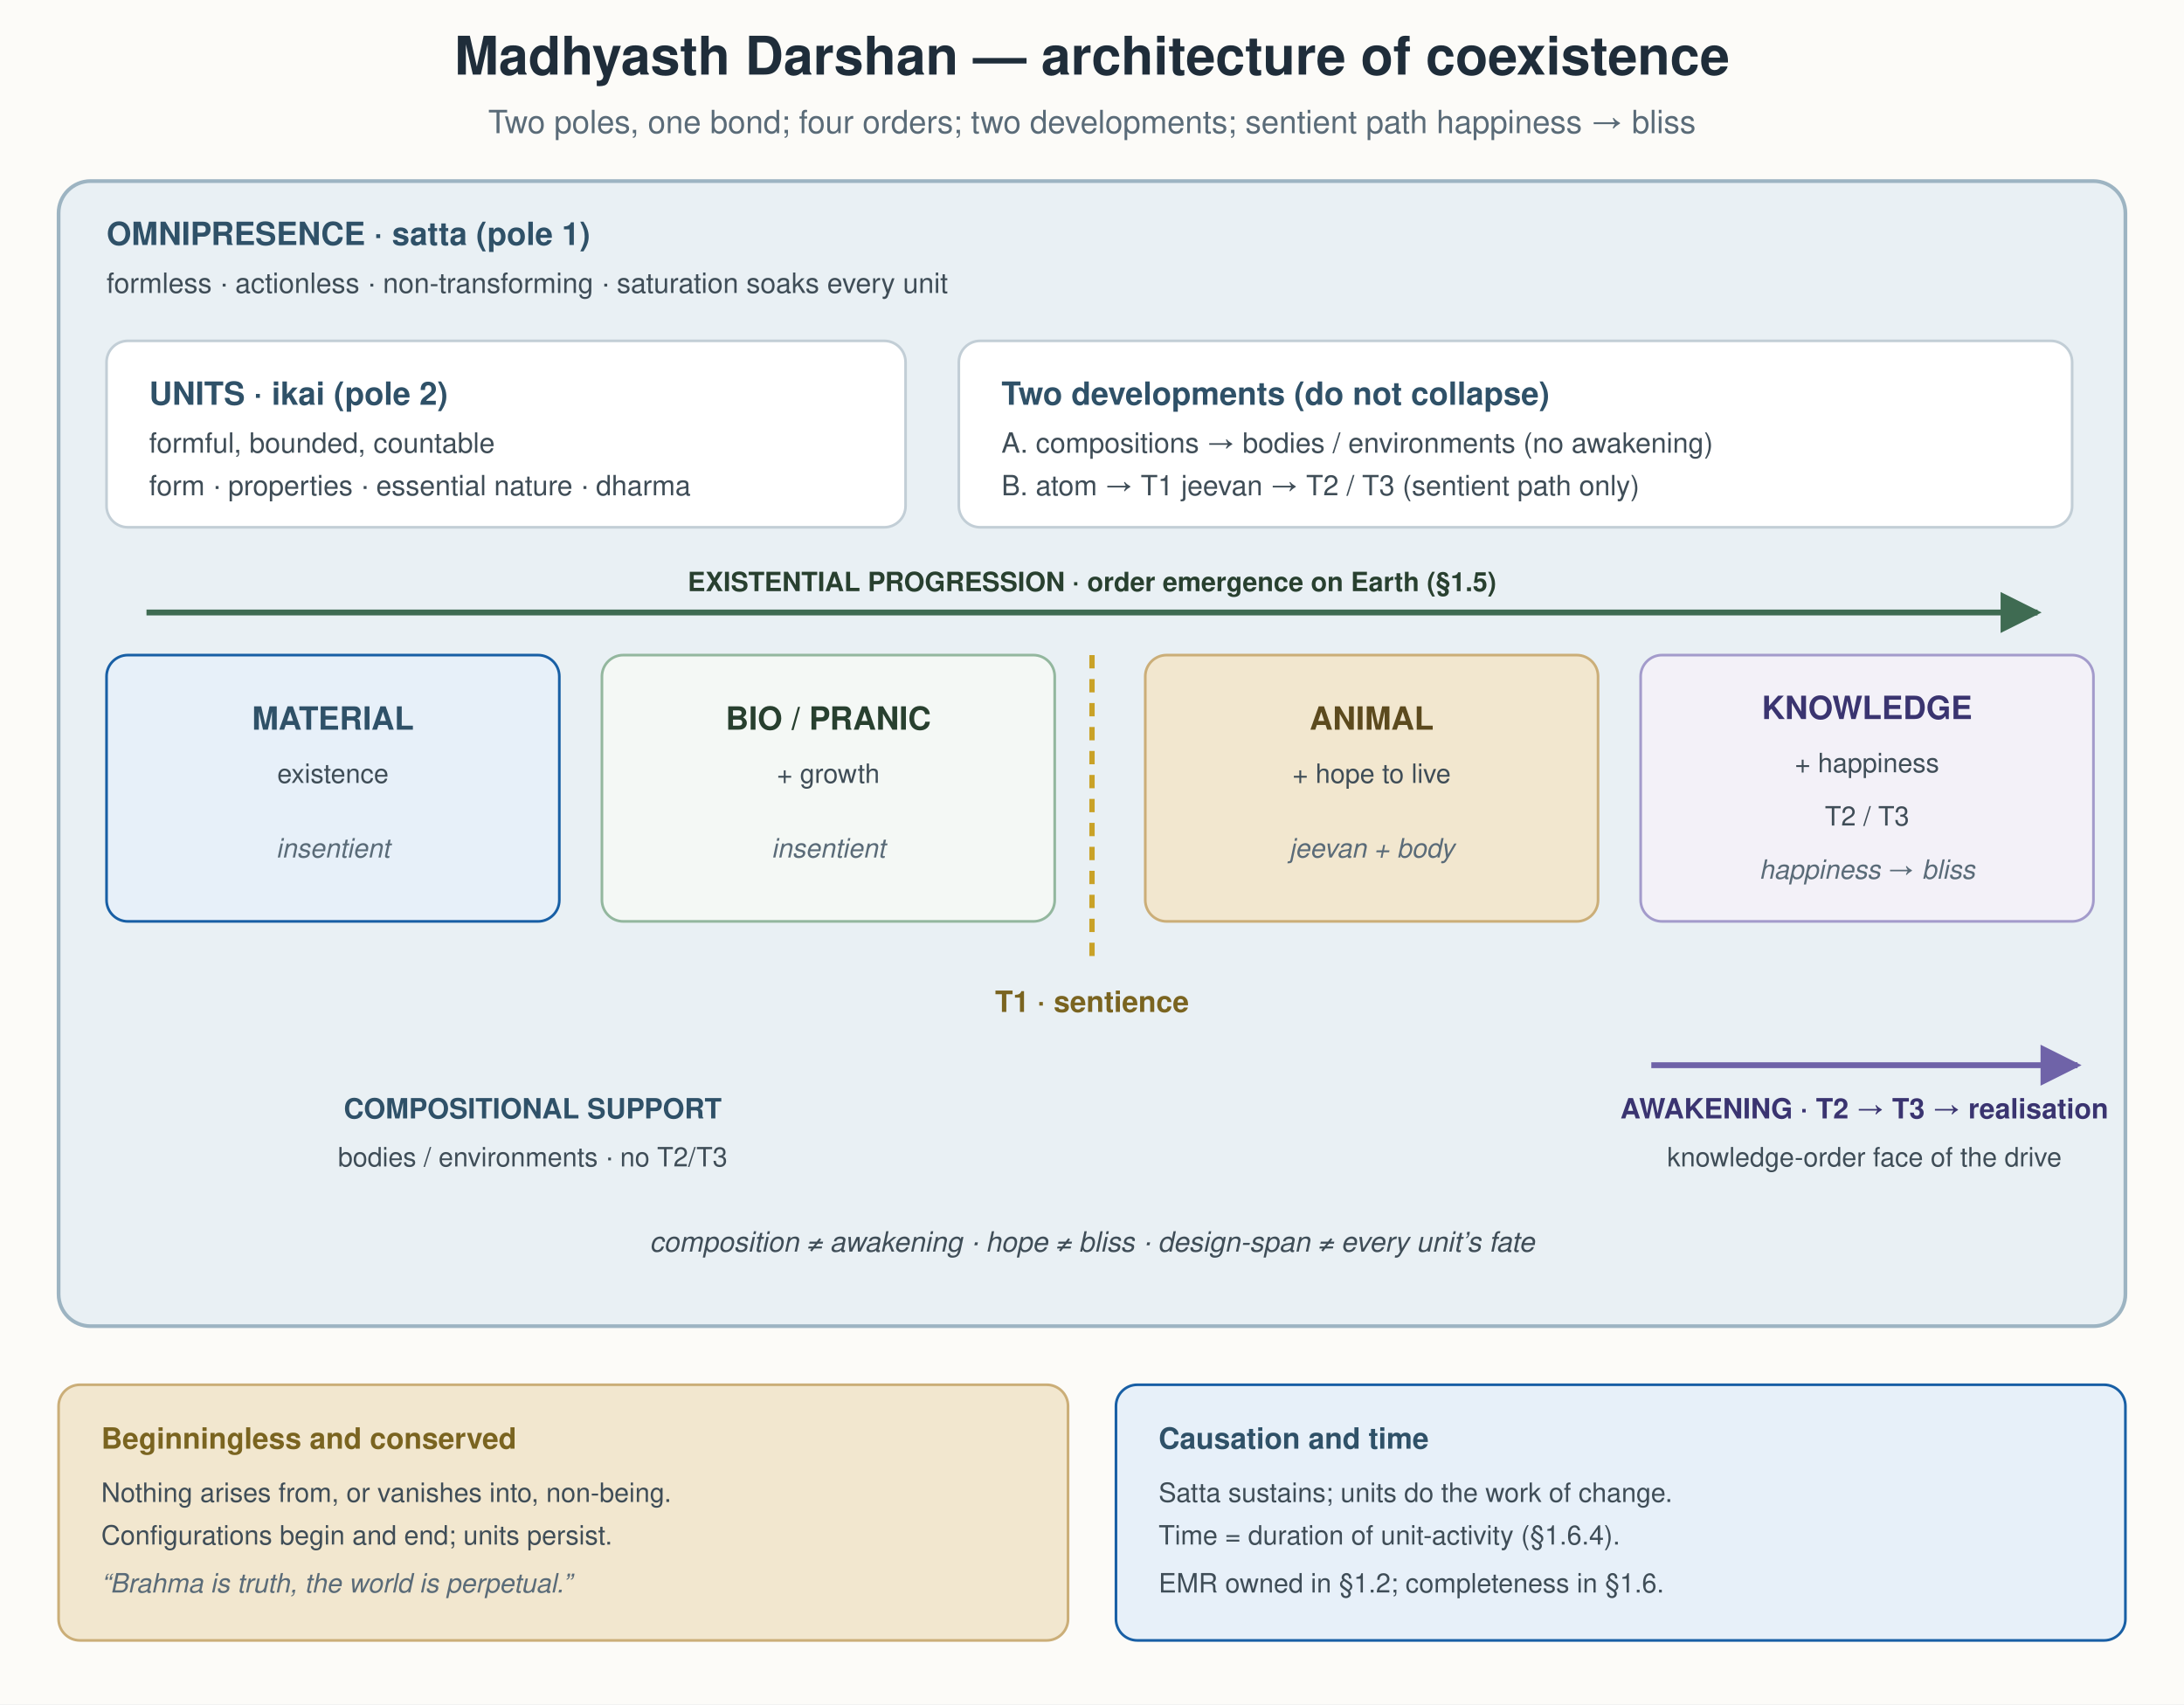
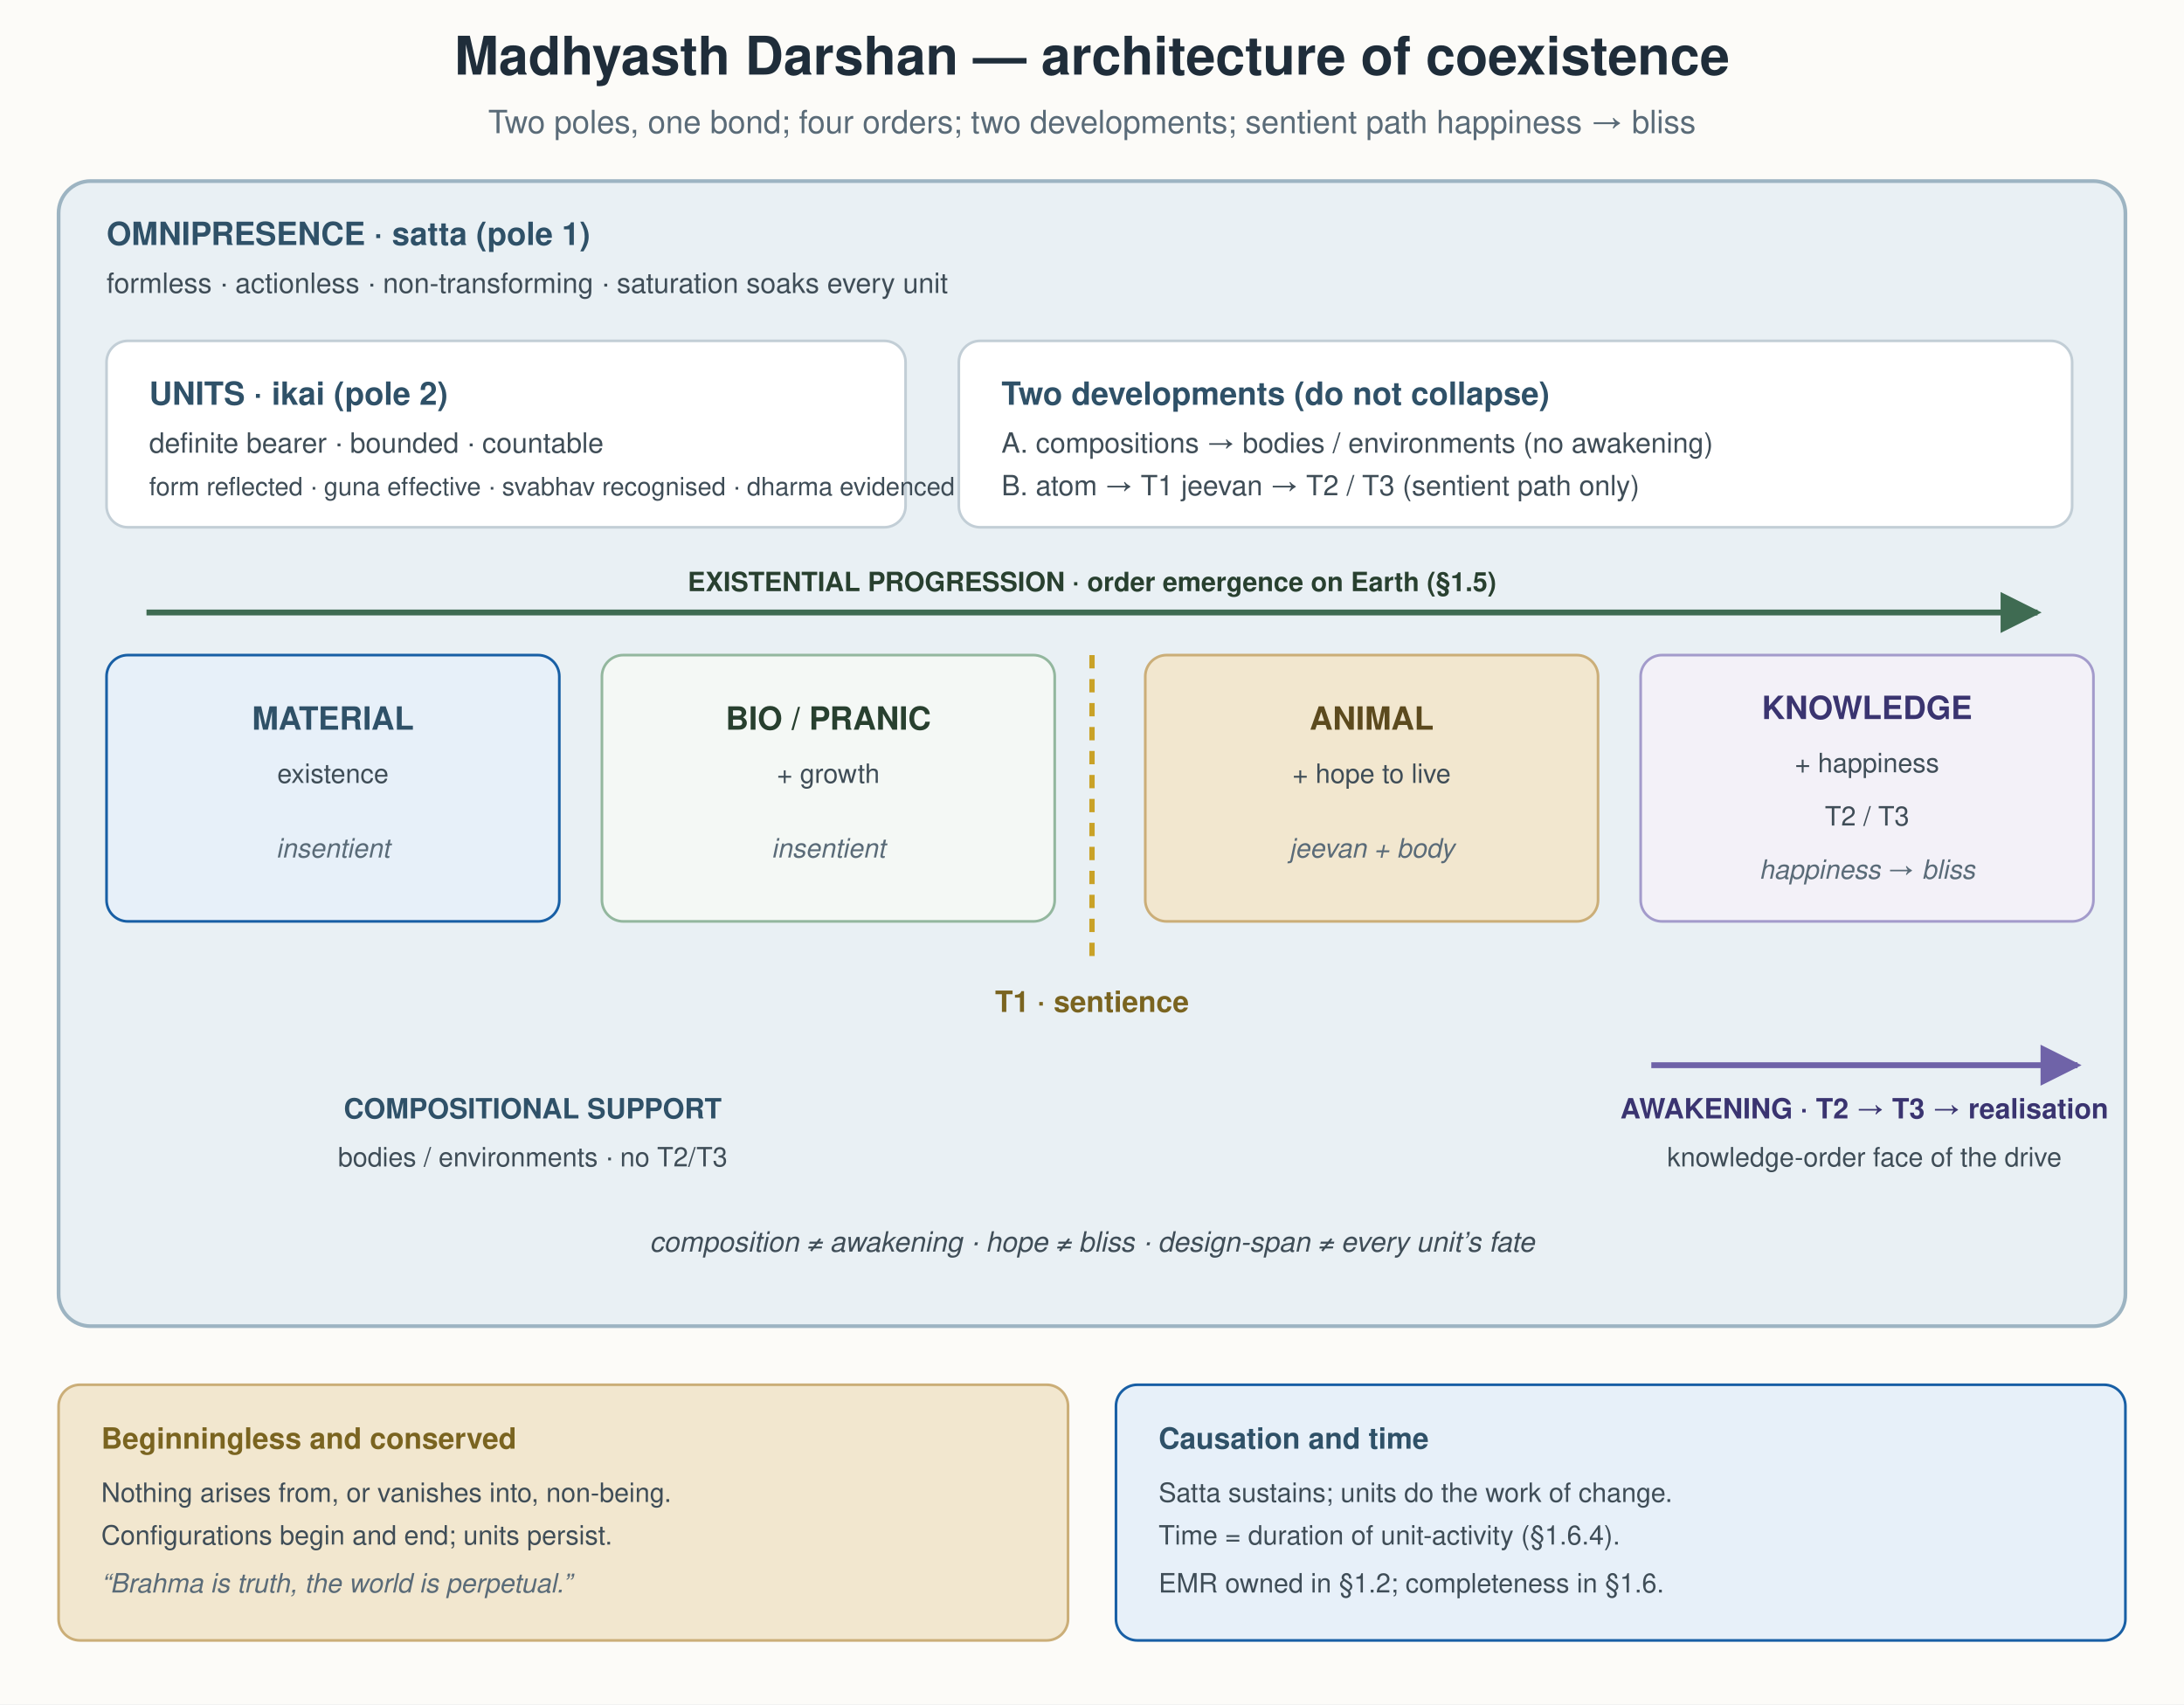
<svg xmlns="http://www.w3.org/2000/svg" width="820" height="640" viewBox="0 0 820 640" role="img">
  <style>

    .bg { fill: #FCFBF8; }
    .panel { fill: #FFFFFF; stroke: #C2CED6; }
    .panel-alt { fill: #F4F8F5; stroke: #93B79E; }
    .panel-warm { fill: #F2E7CF; stroke: #CBAE78; }
    .panel-green { fill: #F4F8F5; stroke: #93B79E; }
    .panel-purple { fill: #F3F1F8; stroke: #A39BCB; }
    .panel-blue { fill: #E7F0F9; stroke: #185FA5; }
    .panel-gold { fill: #FFF8E7; stroke: #D4A843; }
    .ground { fill: #E9F0F4; stroke: #9DB4C2; }
    .title { fill: #1F2D3A; }
    .sub { fill: #5A6B78; }
    .ink { fill: #3F4D57; }
    .ink-dim { fill: #5A6B78; }
    .ink-blue { fill: #2F5168; }
    .ink-green { fill: #28402F; }
    .ink-purple { fill: #3A3470; }
    .ink-gold { fill: #7A6420; }
    .ink-warm { fill: #5C4A1E; }
    .stroke-blue { stroke: #5E7686; }
    .stroke-green { stroke: #3F6B52; }
    .stroke-purple { stroke: #6F63A8; }
    .stroke-gold { stroke: #C9A227; }
    .stroke-muted { stroke: #5E7686; }
    .chip { fill: #FFFFFF; stroke: #C2CED6; }
    .chip-hi { fill: #FFF8E7; stroke: #C9A227; }
    .chip-purple { fill: #ECE7F6; stroke: #5B3FA0; }
    .foot { fill: #F7F5F0; stroke: #D8D0C0; }
    .mark-fill { fill: #5E7686; }
    .mark-green { fill: #3F6B52; }
    .mark-purple { fill: #6F63A8; }
    .mark-gold { fill: #C9A227; }
    text { font-family: Helvetica, Arial, sans-serif; }


  @media (prefers-color-scheme: dark) {
    .bg { fill: #1a1815; }
    .panel { fill: #26231e; stroke: #423b33; }
    .panel-alt { fill: #1e1b18; stroke: #423b33; }
    .panel-warm { fill: #2a2418; stroke: #6f5a22; }
    .panel-green { fill: #1a2e22; stroke: #355940; }
    .panel-purple { fill: #241e33; stroke: #5b3fa0; }
    .panel-blue { fill: #1a2430; stroke: #3d6278; }
    .panel-gold { fill: #2a2418; stroke: #c9a227; }
    .ground { fill: #1e2830; stroke: #3d6278; }
    .title { fill: #f5f1ec; }
    .sub { fill: #aca194; }
    .ink { fill: #e6dfd6; }
    .ink-dim { fill: #aca194; }
    .ink-blue { fill: #7ebbed; }
    .ink-green { fill: #8fd4a8; }
    .ink-purple { fill: #c4b5fd; }
    .ink-gold { fill: #f0c78a; }
    .ink-warm { fill: #f0c78a; }
    .stroke-blue { stroke: #7ebbed; }
    .stroke-green { stroke: #8fd4a8; }
    .stroke-purple { stroke: #c4b5fd; }
    .stroke-gold { stroke: #f0c78a; }
    .stroke-muted { stroke: #6f655a; }
    .chip { fill: #2f2a24; stroke: #423b33; }
    .chip-hi { fill: #2a2418; stroke: #c9a227; }
    .chip-purple { fill: #241e33; stroke: #5b3fa0; }
    .foot { fill: #26231e; stroke: #423b33; }
    .mark-fill { fill: #aca194; }
    .mark-green { fill: #8fd4a8; }
    .mark-purple { fill: #c4b5fd; }
    .mark-gold { fill: #f0c78a; }
  }

  </style>
  <defs>
    <marker id="ahG2" viewBox="0 0 10 10" refX="9" refY="5" markerWidth="7" markerHeight="7" orient="auto">
      <path d="M0,0 L10,5 L0,10 z" class="mark-green" />
    </marker>
    <marker id="ahI2" viewBox="0 0 10 10" refX="9" refY="5" markerWidth="7" markerHeight="7" orient="auto">
      <path d="M0,0 L10,5 L0,10 z" class="mark-purple" />
    </marker>
  </defs>
  <rect class="bg" width="820" height="640" />
  <text class="title" x="410" y="28" text-anchor="middle" font-size="20" font-weight="700">Madhyasth Darshan — architecture of coexistence</text>
  <text class="sub" x="410" y="50" text-anchor="middle" font-size="12">Two poles, one bond; four orders; two developments; sentient path happiness → bliss</text>
  <rect class="ground" x="22" y="68" width="776" height="430" rx="12" stroke-width="1.4" />
  <text class="ink-blue" x="40" y="92" font-size="12" font-weight="700">OMNIPRESENCE · satta (pole 1)</text>
  <text class="ink" x="40" y="110" font-size="10.5">formless · actionless · non-transforming · saturation soaks every unit</text>
  <rect class="panel" x="40" y="128" width="300" height="70" rx="8" />
  <text class="ink-blue" x="56" y="152" font-size="12" font-weight="700">UNITS · ikai (pole 2)</text>
-   <text class="ink" x="56" y="170" font-size="10.5">formful, bounded, countable</text>
-   <text class="ink" x="56" y="186" font-size="10.5">form · properties · essential nature · dharma</text>
+   <text class="ink" x="56" y="170" font-size="10.5">definite bearer · bounded · countable</text>
+   <text class="ink" x="56" y="186" font-size="9.5">form reflected · guna effective · svabhav recognised · dharma evidenced</text>
  <rect class="panel" x="360" y="128" width="418" height="70" rx="8" />
  <text class="ink-blue" x="376" y="152" font-size="12" font-weight="700">Two developments (do not collapse)</text>
  <text class="ink" x="376" y="170" font-size="10.5">A. compositions → bodies / environments (no awakening)</text>
  <text class="ink" x="376" y="186" font-size="10.5">B. atom → T1 jeevan → T2 / T3 (sentient path only)</text>
  <line x1="55" y1="230" x2="765" y2="230" class="stroke-green" stroke-width="2.2" marker-end="url(#ahG2)" />
  <text class="ink-green" x="410" y="222" text-anchor="middle" font-size="10" font-weight="700">EXISTENTIAL PROGRESSION · order emergence on Earth (§1.5)</text>
  <rect class="panel-blue" x="40" y="246" width="170" height="100" rx="8" />
  <text class="ink-blue" x="125" y="274" text-anchor="middle" font-size="12" font-weight="700">MATERIAL</text>
  <text class="ink" x="125" y="294" text-anchor="middle" font-size="10">existence</text>
  <text class="ink-dim" x="125" y="322" text-anchor="middle" font-size="10" font-style="italic">insentient</text>
  <rect class="panel-green" x="226" y="246" width="170" height="100" rx="8" />
  <text class="ink-green" x="311" y="274" text-anchor="middle" font-size="12" font-weight="700">BIO / PRANIC</text>
  <text class="ink" x="311" y="294" text-anchor="middle" font-size="10">+ growth</text>
  <text class="ink-dim" x="311" y="322" text-anchor="middle" font-size="10" font-style="italic">insentient</text>
  <line x1="410" y1="246" x2="410" y2="360" class="stroke-gold" stroke-width="2" stroke-dasharray="5 4" />
  <text class="ink-gold" x="410" y="380" text-anchor="middle" font-size="11" font-weight="700">T1 · sentience</text>
  <rect class="panel-warm" x="430" y="246" width="170" height="100" rx="8" />
  <text class="ink-warm" x="515" y="274" text-anchor="middle" font-size="12" font-weight="700">ANIMAL</text>
  <text class="ink" x="515" y="294" text-anchor="middle" font-size="10">+ hope to live</text>
  <text class="ink-dim" x="515" y="322" text-anchor="middle" font-size="10" font-style="italic">jeevan + body</text>
  <rect class="panel-purple" x="616" y="246" width="170" height="100" rx="8" />
  <text class="ink-purple" x="701" y="270" text-anchor="middle" font-size="12" font-weight="700">KNOWLEDGE</text>
  <text class="ink" x="701" y="290" text-anchor="middle" font-size="10">+ happiness</text>
  <text class="ink" x="701" y="310" text-anchor="middle" font-size="10">T2 / T3</text>
  <text class="ink-dim" x="701" y="330" text-anchor="middle" font-size="10" font-style="italic">happiness → bliss</text>
  <line x1="620" y1="400" x2="780" y2="400" class="stroke-purple" stroke-width="2.2" marker-end="url(#ahI2)" />
  <text class="ink-purple" x="700" y="420" text-anchor="middle" font-size="10.5" font-weight="700">AWAKENING · T2 → T3 → realisation</text>
  <text class="ink" x="700" y="438" text-anchor="middle" font-size="10">knowledge-order face of the drive</text>
  <text class="ink-blue" x="200" y="420" text-anchor="middle" font-size="10.5" font-weight="700">COMPOSITIONAL SUPPORT</text>
  <text class="ink" x="200" y="438" text-anchor="middle" font-size="10">bodies / environments · no T2/T3</text>
  <text class="ink" x="410" y="470" text-anchor="middle" font-size="10.5" font-style="italic">composition ≠ awakening · hope ≠ bliss · design-span ≠ every unit’s fate</text>
  <rect class="panel-warm" x="22" y="520" width="379" height="96" rx="8" />
  <text class="ink-gold" x="38" y="544" font-size="11" font-weight="700">Beginningless and conserved</text>
  <text class="ink" x="38" y="564" font-size="10">Nothing arises from, or vanishes into, non-being.</text>
  <text class="ink" x="38" y="580" font-size="10">Configurations begin and end; units persist.</text>
  <text class="ink-dim" x="38" y="598" font-size="10" font-style="italic">“Brahma is truth, the world is perpetual.”</text>
  <rect class="panel-blue" x="419" y="520" width="379" height="96" rx="8" />
  <text class="ink-blue" x="435" y="544" font-size="11" font-weight="700">Causation and time</text>
  <text class="ink" x="435" y="564" font-size="10">Satta sustains; units do the work of change.</text>
  <text class="ink" x="435" y="580" font-size="10">Time = duration of unit-activity (§1.6.4).</text>
  <text class="ink" x="435" y="598" font-size="10">EMR owned in §1.2; completeness in §1.6.</text>
</svg>
